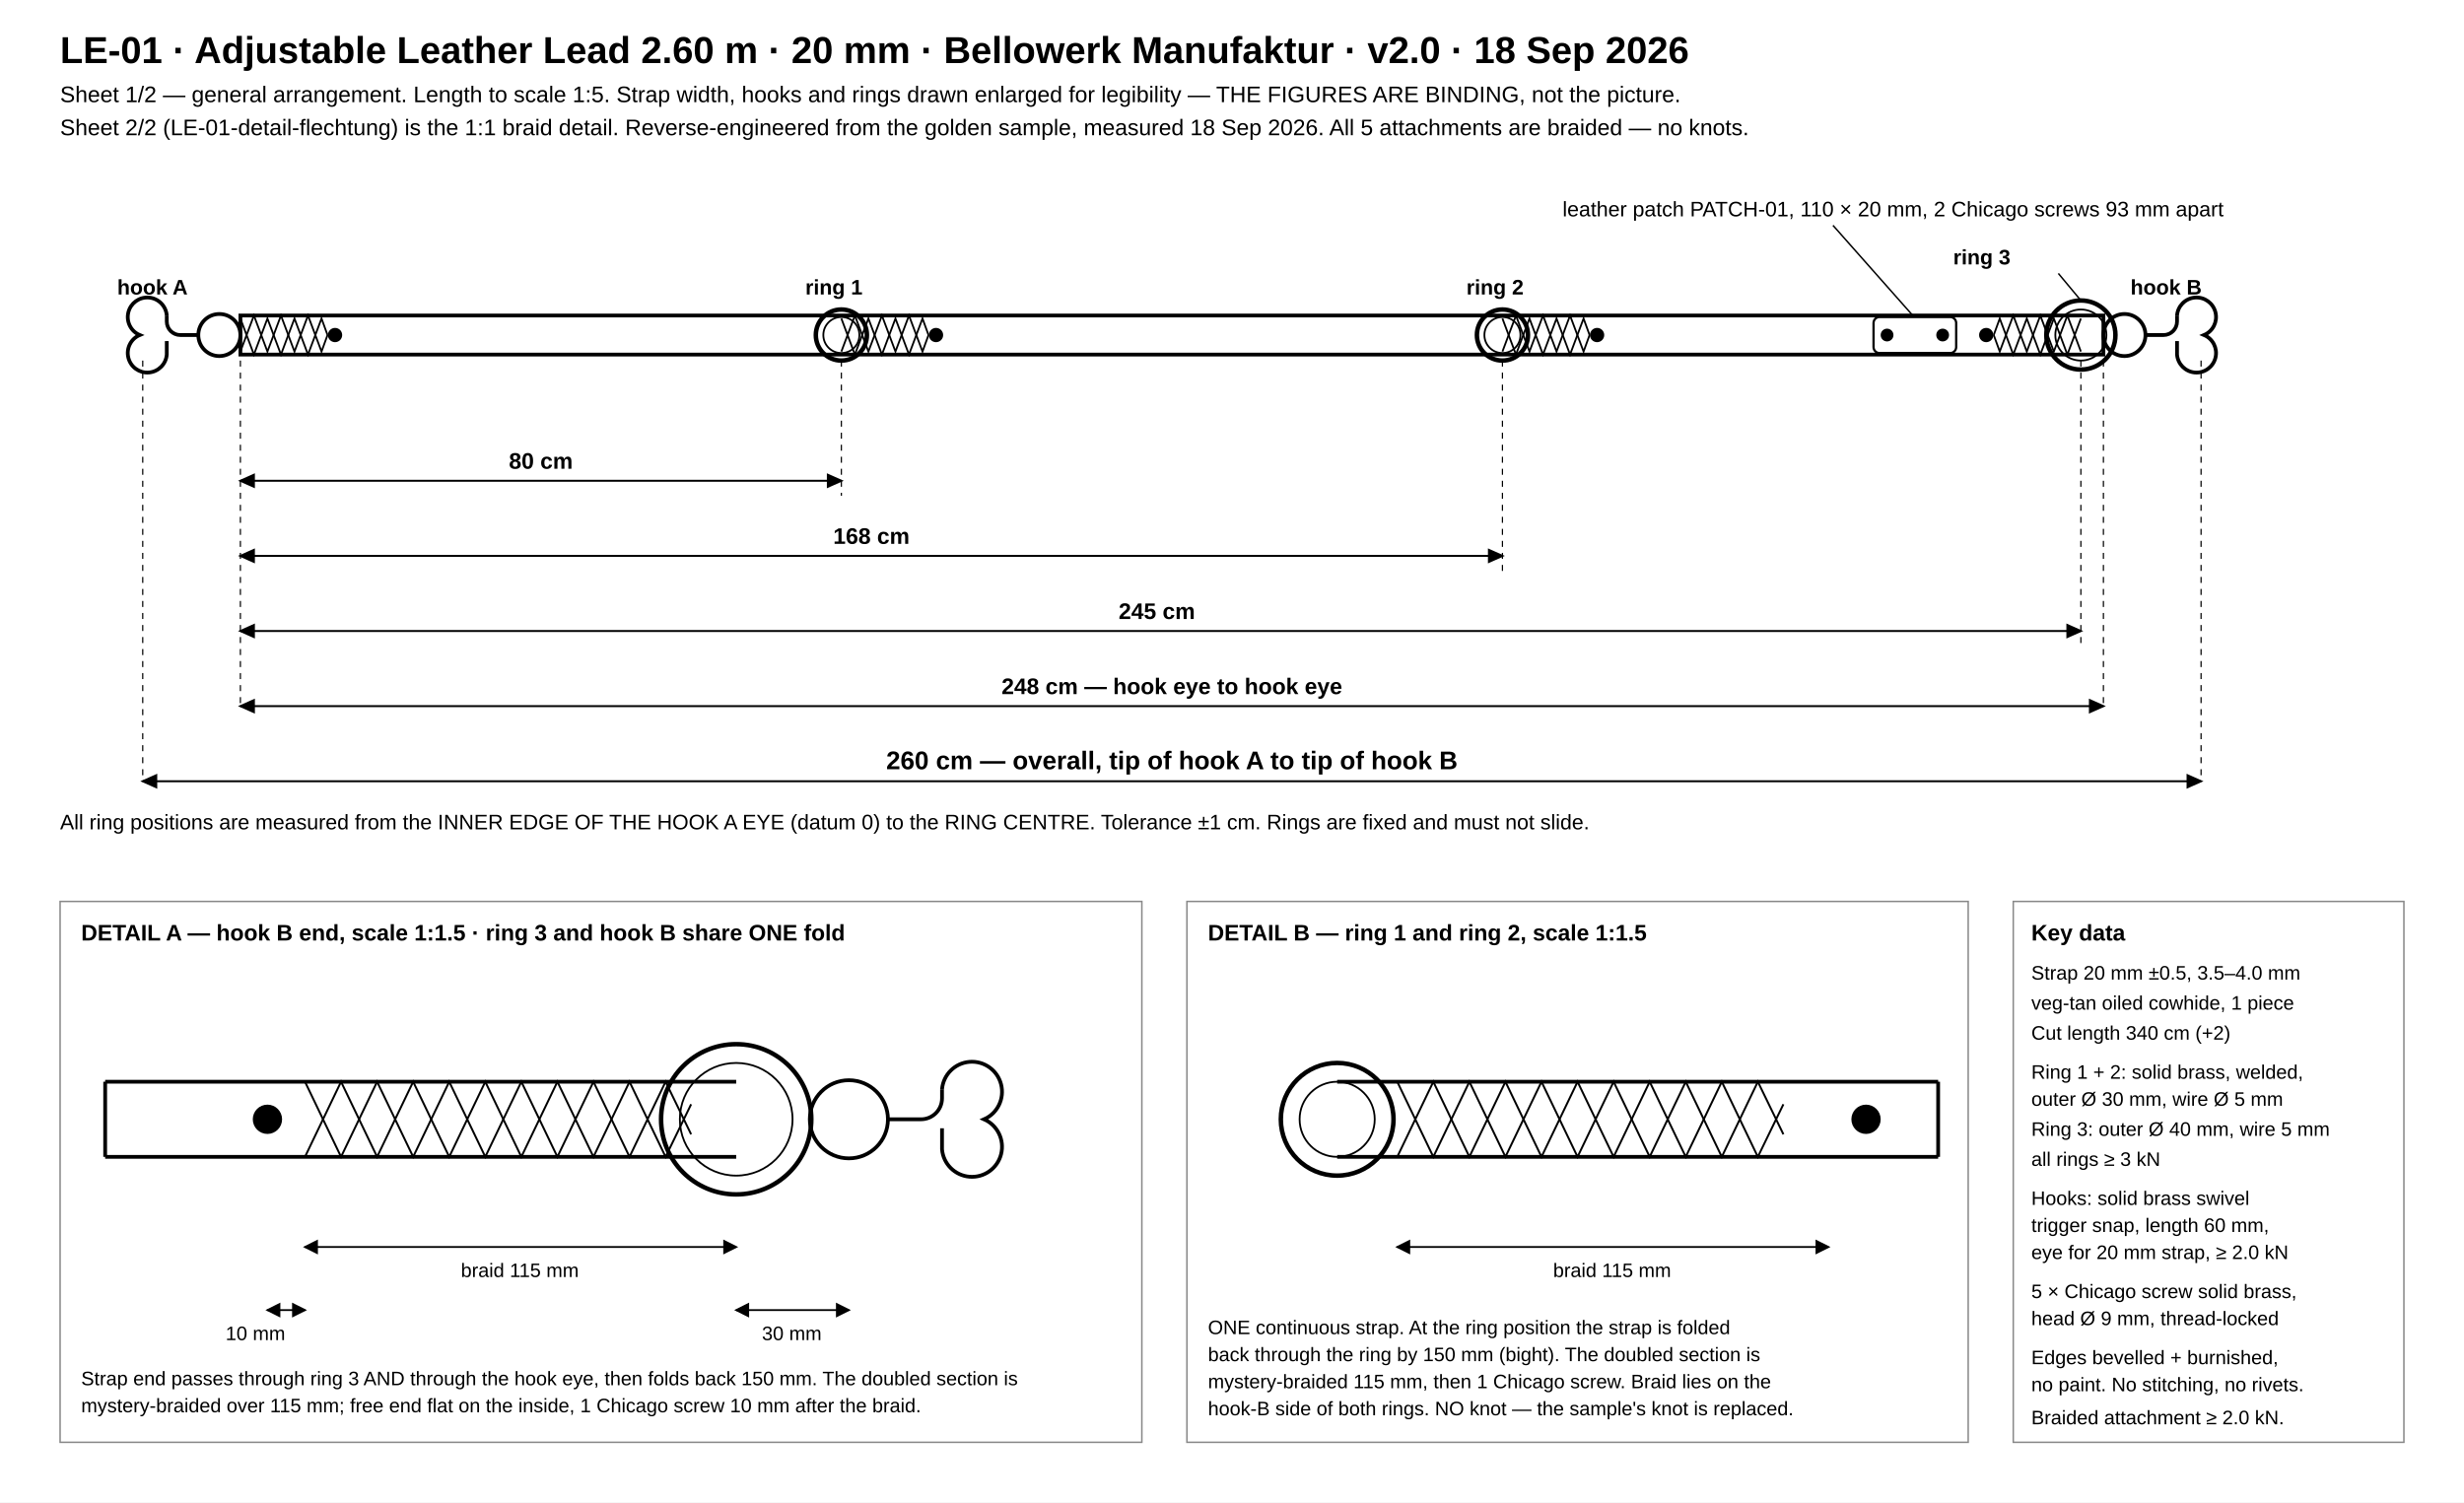
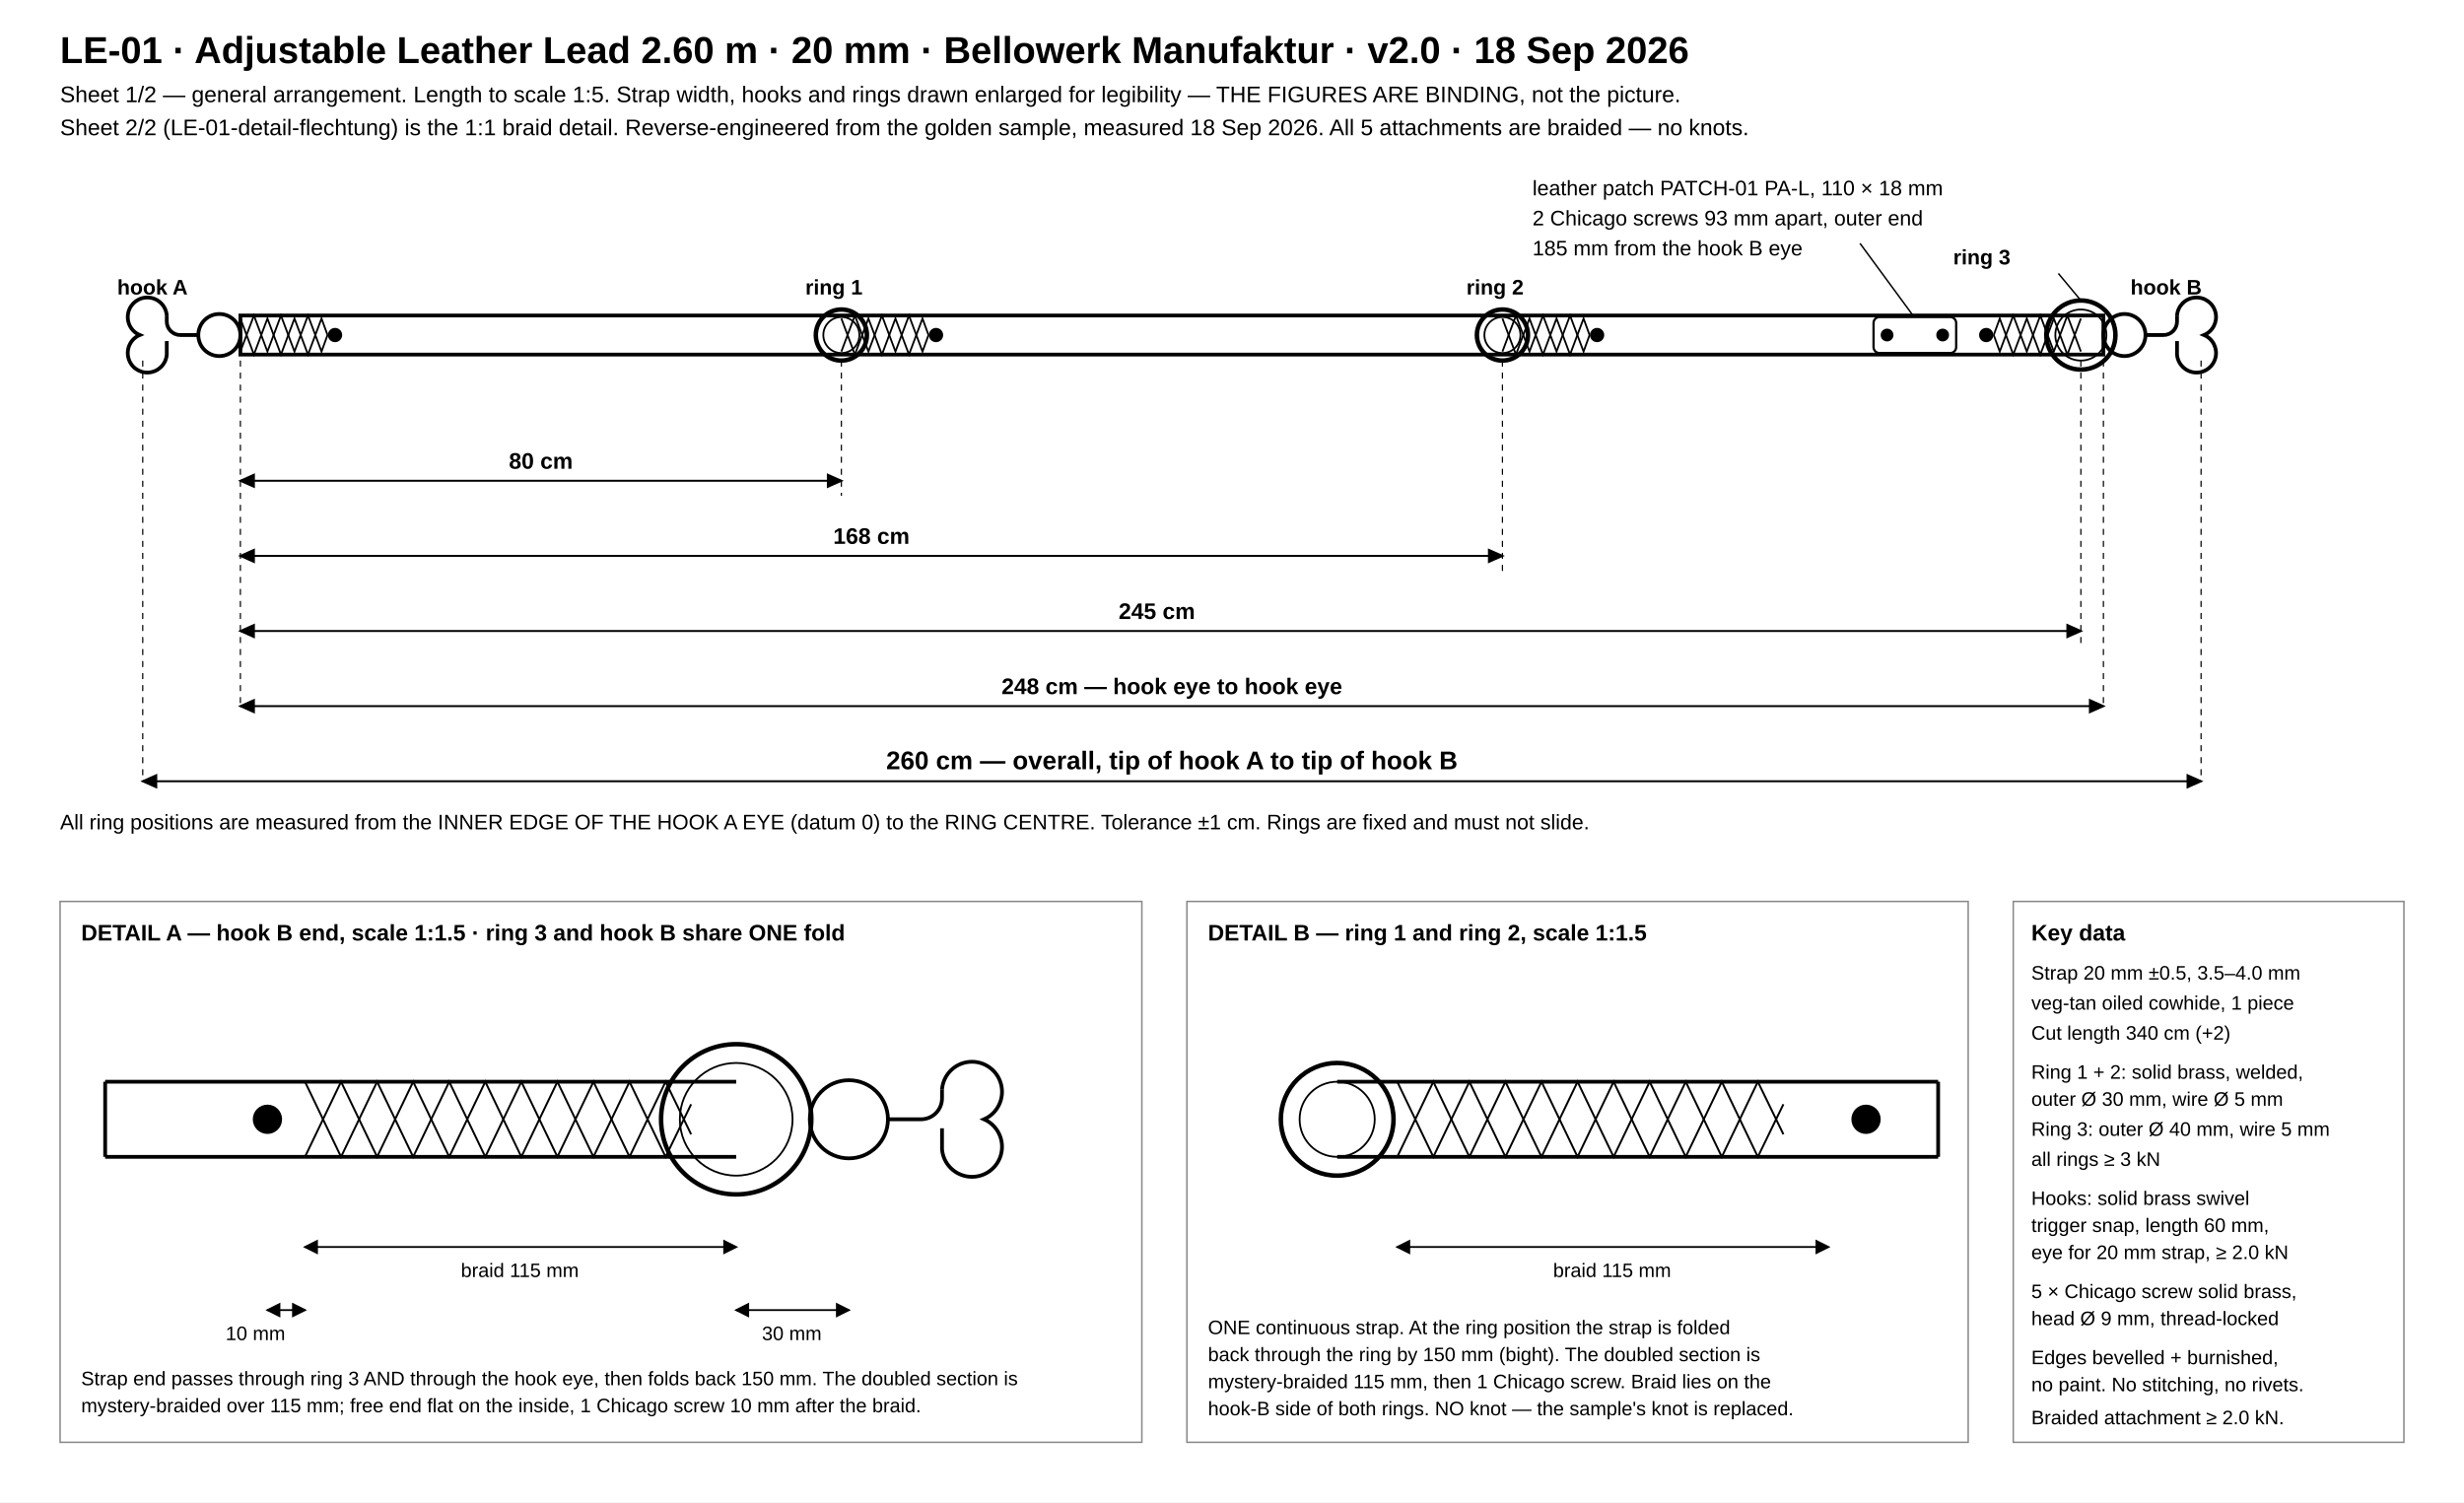
<svg xmlns="http://www.w3.org/2000/svg" width="1640" height="1000" viewBox="0 0 1640 1000" font-family="Arial, Helvetica, sans-serif" font-size="15" fill="none" stroke="#000" stroke-width="2">
  <rect x="0" y="0" width="1640" height="1000" fill="#fff" stroke="none" />
  <text x="40" y="42" font-size="25" font-weight="bold" fill="#000" stroke="none">LE-01 · Adjustable Leather Lead 2.60 m · 20 mm · Bellowerk Manufaktur · v2.0 · 18 Sep 2026</text>
  <text x="40" y="68" font-size="15" fill="#000" stroke="none">Sheet 1/2 — general arrangement. Length to scale 1:5. Strap width, hooks and rings drawn enlarged for legibility — THE FIGURES ARE BINDING, not the picture.</text>
  <text x="40" y="90" font-size="15" fill="#000" stroke="none">Sheet 2/2 (LE-01-detail-flechtung) is the 1:1 braid detail. Reverse-engineered from the golden sample, measured 18 Sep 2026. All 5 attachments are braided — no knots.</text>
  <g id="lead">
    <rect x="160" y="210" width="1240" height="26" stroke-width="2.5" />
    <g transform="translate(160,223)">
      <circle cx="-14" cy="0" r="14" stroke-width="2.5" />
      <path d="M -28 0 h -12 a 9 9 0 0 1 -9 -9 v -4" stroke-width="2.5" />
      <path d="M -49 -13 a 13 13 0 1 0 -18 13 a 13 13 0 1 0 18 13 v -9" stroke-width="2.5" />
    </g>
    <text x="78" y="196" fill="#000" stroke="none" font-size="14" font-weight="bold">hook A</text>
    <g transform="translate(1400,223)">
      <circle cx="14" cy="0" r="14" stroke-width="2.5" />
      <path d="M 28 0 h 12 a 9 9 0 0 0 9 -9 v -4" stroke-width="2.5" />
      <path d="M 49 -13 a 13 13 0 1 1 18 13 a 13 13 0 1 1 -18 13 v -9" stroke-width="2.5" />
    </g>
    <text x="1418" y="196" fill="#000" stroke="none" font-size="14" font-weight="bold">hook B</text>
    <g stroke-width="3">
      <circle cx="560" cy="223" r="17" />
      <circle cx="1000" cy="223" r="17" />
      <circle cx="1385" cy="223" r="23" />
    </g>
    <g stroke-width="1.2">
      <circle cx="560" cy="223" r="12" />
      <circle cx="1000" cy="223" r="12" />
      <circle cx="1385" cy="223" r="17" />
    </g>
    <text x="536" y="196" fill="#000" stroke="none" font-size="14" font-weight="bold">ring 1</text>
    <text x="976" y="196" fill="#000" stroke="none" font-size="14" font-weight="bold">ring 2</text>
    <text x="1300" y="176" fill="#000" stroke="none" font-size="14" font-weight="bold">ring 3</text>
    <line x1="1370" y1="182" x2="1385" y2="200" stroke-width="1" />
    <g stroke-width="1.2">
      <path d="M 160 212 l 9 24 l 9 -24 l 9 24 l 9 -24 l 9 24 l 9 -24 l 4 11" />
      <path d="M 160 234 l 9 -24 l 9 24 l 9 -24 l 9 24 l 9 -24 l 9 24 l 4 -11" />
      <path d="M 560 212 l 9 24 l 9 -24 l 9 24 l 9 -24 l 9 24 l 9 -24 l 4 11" />
      <path d="M 560 234 l 9 -24 l 9 24 l 9 -24 l 9 24 l 9 -24 l 9 24 l 4 -11" />
      <path d="M 1000 212 l 9 24 l 9 -24 l 9 24 l 9 -24 l 9 24 l 9 -24 l 4 11" />
      <path d="M 1000 234 l 9 -24 l 9 24 l 9 -24 l 9 24 l 9 -24 l 9 24 l 4 -11" />
      <path d="M 1385 212 l -9 24 l -9 -24 l -9 24 l -9 -24 l -9 24 l -9 -24 l -4 11" />
      <path d="M 1385 234 l -9 -24 l -9 24 l -9 -24 l -9 24 l -9 -24 l -9 24 l -4 -11" />
    </g>
    <g stroke-width="1.5" fill="#000">
      <circle cx="223" cy="223" r="4" />
      <circle cx="623" cy="223" r="4" />
      <circle cx="1063" cy="223" r="4" />
      <circle cx="1322" cy="223" r="4" />
    </g>
    <rect x="1247" y="211" width="55" height="24" rx="4" stroke-width="1.5" />
    <g stroke-width="1.5" fill="#000">
      <circle cx="1256" cy="223" r="3.5" />
      <circle cx="1293" cy="223" r="3.5" />
    </g>
-     <line x1="1274" y1="211" x2="1220" y2="150" stroke-width="1" />
-     <text x="1040" y="144" fill="#000" stroke="none" font-size="14">leather patch PATCH-01, 110 × 20 mm, 2 Chicago screws 93 mm apart</text>
+     <line x1="1274" y1="211" x2="1238" y2="162" stroke-width="1" />
+     <text x="1020" y="130" fill="#000" stroke="none" font-size="14">leather patch PATCH-01 PA-L, 110 × 18 mm</text>
+     <text x="1020" y="150" fill="#000" stroke="none" font-size="14">2 Chicago screws 93 mm apart, outer end</text>
+     <text x="1020" y="170" fill="#000" stroke="none" font-size="14">185 mm from the hook B eye</text>
  </g>
  <g stroke-width="1.3">
    <g stroke-dasharray="4 4" stroke-width="0.8">
      <line x1="160" y1="240" x2="160" y2="470" />
      <line x1="560" y1="240" x2="560" y2="330" />
      <line x1="1000" y1="240" x2="1000" y2="380" />
      <line x1="1385" y1="240" x2="1385" y2="430" />
      <line x1="1400" y1="240" x2="1400" y2="470" />
      <line x1="95" y1="240" x2="95" y2="520" />
      <line x1="1465" y1="240" x2="1465" y2="520" />
    </g>
    <line x1="160" y1="320" x2="560" y2="320" />
    <path d="M 160 320 l 9 -4 v 8 z" fill="#000" />
    <path d="M 560 320 l -9 -4 v 8 z" fill="#000" />
    <text x="360" y="312" text-anchor="middle" fill="#000" stroke="none" font-weight="bold">80 cm</text>
    <line x1="160" y1="370" x2="1000" y2="370" />
    <path d="M 160 370 l 9 -4 v 8 z" fill="#000" />
    <path d="M 1000 370 l -9 -4 v 8 z" fill="#000" />
    <text x="580" y="362" text-anchor="middle" fill="#000" stroke="none" font-weight="bold">168 cm</text>
    <line x1="160" y1="420" x2="1385" y2="420" />
    <path d="M 160 420 l 9 -4 v 8 z" fill="#000" />
    <path d="M 1385 420 l -9 -4 v 8 z" fill="#000" />
    <text x="770" y="412" text-anchor="middle" fill="#000" stroke="none" font-weight="bold">245 cm</text>
    <line x1="160" y1="470" x2="1400" y2="470" />
    <path d="M 160 470 l 9 -4 v 8 z" fill="#000" />
    <path d="M 1400 470 l -9 -4 v 8 z" fill="#000" />
    <text x="780" y="462" text-anchor="middle" fill="#000" stroke="none" font-weight="bold">248 cm — hook eye to hook eye</text>
    <line x1="95" y1="520" x2="1465" y2="520" />
    <path d="M 95 520 l 9 -4 v 8 z" fill="#000" />
    <path d="M 1465 520 l -9 -4 v 8 z" fill="#000" />
    <text x="780" y="512" text-anchor="middle" fill="#000" stroke="none" font-size="17" font-weight="bold">260 cm — overall, tip of hook A to tip of hook B</text>
    <text x="40" y="552" fill="#000" stroke="none" font-size="14">All ring positions are measured from the INNER EDGE OF THE HOOK A EYE (datum 0) to the RING CENTRE. Tolerance ±1 cm. Rings are fixed and must not slide.</text>
  </g>
  <g transform="translate(40,600)">
    <rect x="0" y="0" width="720" height="360" stroke-width="1" stroke="#888" />
    <text x="14" y="26" font-weight="bold" fill="#000" stroke="none">DETAIL A — hook B end, scale 1:1.5 · ring 3 and hook B share ONE fold</text>
    <g stroke-width="2.5">
      <line x1="30" y1="120" x2="450" y2="120" />
      <line x1="30" y1="170" x2="450" y2="170" />
      <line x1="30" y1="120" x2="30" y2="170" />
    </g>
    <g stroke-width="1.3">
      <path d="M 163 120 l 24 50 l 24 -50 l 24 50 l 24 -50 l 24 50 l 24 -50 l 24 50 l 24 -50 l 24 50 l 24 -50 l 17 35" />
      <path d="M 163 170 l 24 -50 l 24 50 l 24 -50 l 24 50 l 24 -50 l 24 50 l 24 -50 l 24 50 l 24 -50 l 24 50 l 17 -35" />
    </g>
    <circle cx="450" cy="145" r="50" stroke-width="3" />
    <circle cx="450" cy="145" r="37.5" stroke-width="1.2" />
    <circle cx="525" cy="145" r="26" stroke-width="2.5" />
    <path d="M 551 145 h 22 a 14 14 0 0 0 14 -14 v -6" stroke-width="2.5" />
    <path d="M 587 125 a 20 20 0 1 1 28 20 a 20 20 0 1 1 -28 20 v -14" stroke-width="2.5" />
    <circle cx="138" cy="145" r="9" stroke-width="1.5" fill="#000" />
    <g stroke-width="1.2">
      <line x1="163" y1="230" x2="450" y2="230" />
      <path d="M 163 230 l 8 -4 v 8 z" fill="#000" />
      <path d="M 450 230 l -8 -4 v 8 z" fill="#000" />
      <text x="306" y="250" text-anchor="middle" fill="#000" stroke="none" font-size="13">braid 115 mm</text>
      <line x1="138" y1="272" x2="163" y2="272" />
      <path d="M 138 272 l 8 -4 v 8 z" fill="#000" />
      <path d="M 163 272 l -8 -4 v 8 z" fill="#000" />
      <text x="130" y="292" text-anchor="middle" fill="#000" stroke="none" font-size="13">10 mm</text>
      <line x1="450" y1="272" x2="525" y2="272" />
      <path d="M 450 272 l 8 -4 v 8 z" fill="#000" />
      <path d="M 525 272 l -8 -4 v 8 z" fill="#000" />
      <text x="487" y="292" text-anchor="middle" fill="#000" stroke="none" font-size="13">30 mm</text>
    </g>
    <text x="14" y="322" fill="#000" stroke="none" font-size="13">Strap end passes through ring 3 AND through the hook eye, then folds back 150 mm. The doubled section is</text>
    <text x="14" y="340" fill="#000" stroke="none" font-size="13">mystery-braided over 115 mm; free end flat on the inside, 1 Chicago screw 10 mm after the braid.</text>
  </g>
  <g transform="translate(790,600)">
    <rect x="0" y="0" width="520" height="360" stroke-width="1" stroke="#888" />
    <text x="14" y="26" font-weight="bold" fill="#000" stroke="none">DETAIL B — ring 1 and ring 2, scale 1:1.5</text>
    <g stroke-width="2.5">
      <line x1="100" y1="120" x2="500" y2="120" />
      <line x1="100" y1="170" x2="500" y2="170" />
      <line x1="500" y1="120" x2="500" y2="170" />
    </g>
    <circle cx="100" cy="145" r="37.5" stroke-width="3" />
    <circle cx="100" cy="145" r="25" stroke-width="1.2" />
    <g stroke-width="1.3">
      <path d="M 140 120 l 24 50 l 24 -50 l 24 50 l 24 -50 l 24 50 l 24 -50 l 24 50 l 24 -50 l 24 50 l 24 -50 l 17 35" />
      <path d="M 140 170 l 24 -50 l 24 50 l 24 -50 l 24 50 l 24 -50 l 24 50 l 24 -50 l 24 50 l 24 -50 l 24 50 l 17 -35" />
    </g>
    <circle cx="452" cy="145" r="9" stroke-width="1.5" fill="#000" />
    <g stroke-width="1.2">
      <line x1="140" y1="230" x2="427" y2="230" />
      <path d="M 140 230 l 8 -4 v 8 z" fill="#000" />
      <path d="M 427 230 l -8 -4 v 8 z" fill="#000" />
      <text x="283" y="250" text-anchor="middle" fill="#000" stroke="none" font-size="13">braid 115 mm</text>
    </g>
    <text x="14" y="288" fill="#000" stroke="none" font-size="13">ONE continuous strap. At the ring position the strap is folded</text>
    <text x="14" y="306" fill="#000" stroke="none" font-size="13">back through the ring by 150 mm (bight). The doubled section is</text>
    <text x="14" y="324" fill="#000" stroke="none" font-size="13">mystery-braided 115 mm, then 1 Chicago screw. Braid lies on the</text>
    <text x="14" y="342" fill="#000" stroke="none" font-size="13">hook-B side of both rings. NO knot — the sample's knot is replaced.</text>
  </g>
  <g transform="translate(1340,600)">
    <rect x="0" y="0" width="260" height="360" stroke-width="1" stroke="#888" />
    <text x="12" y="26" font-weight="bold" fill="#000" stroke="none">Key data</text>
    <text x="12" y="52" fill="#000" stroke="none" font-size="13">Strap 20 mm ±0.5, 3.5–4.0 mm</text>
    <text x="12" y="72" fill="#000" stroke="none" font-size="13">veg-tan oiled cowhide, 1 piece</text>
    <text x="12" y="92" fill="#000" stroke="none" font-size="13">Cut length 340 cm (+2)</text>
    <text x="12" y="118" fill="#000" stroke="none" font-size="13">Ring 1 + 2: solid brass, welded,</text>
    <text x="12" y="136" fill="#000" stroke="none" font-size="13">outer Ø 30 mm, wire Ø 5 mm</text>
    <text x="12" y="156" fill="#000" stroke="none" font-size="13">Ring 3: outer Ø 40 mm, wire 5 mm</text>
    <text x="12" y="176" fill="#000" stroke="none" font-size="13">all rings ≥ 3 kN</text>
    <text x="12" y="202" fill="#000" stroke="none" font-size="13">Hooks: solid brass swivel</text>
    <text x="12" y="220" fill="#000" stroke="none" font-size="13">trigger snap, length 60 mm,</text>
    <text x="12" y="238" fill="#000" stroke="none" font-size="13">eye for 20 mm strap, ≥ 2.0 kN</text>
    <text x="12" y="264" fill="#000" stroke="none" font-size="13">5 × Chicago screw solid brass,</text>
    <text x="12" y="282" fill="#000" stroke="none" font-size="13">head Ø 9 mm, thread-locked</text>
    <text x="12" y="308" fill="#000" stroke="none" font-size="13">Edges bevelled + burnished,</text>
    <text x="12" y="326" fill="#000" stroke="none" font-size="13">no paint. No stitching, no rivets.</text>
    <text x="12" y="348" fill="#000" stroke="none" font-size="13">Braided attachment ≥ 2.0 kN.</text>
  </g>
</svg>
